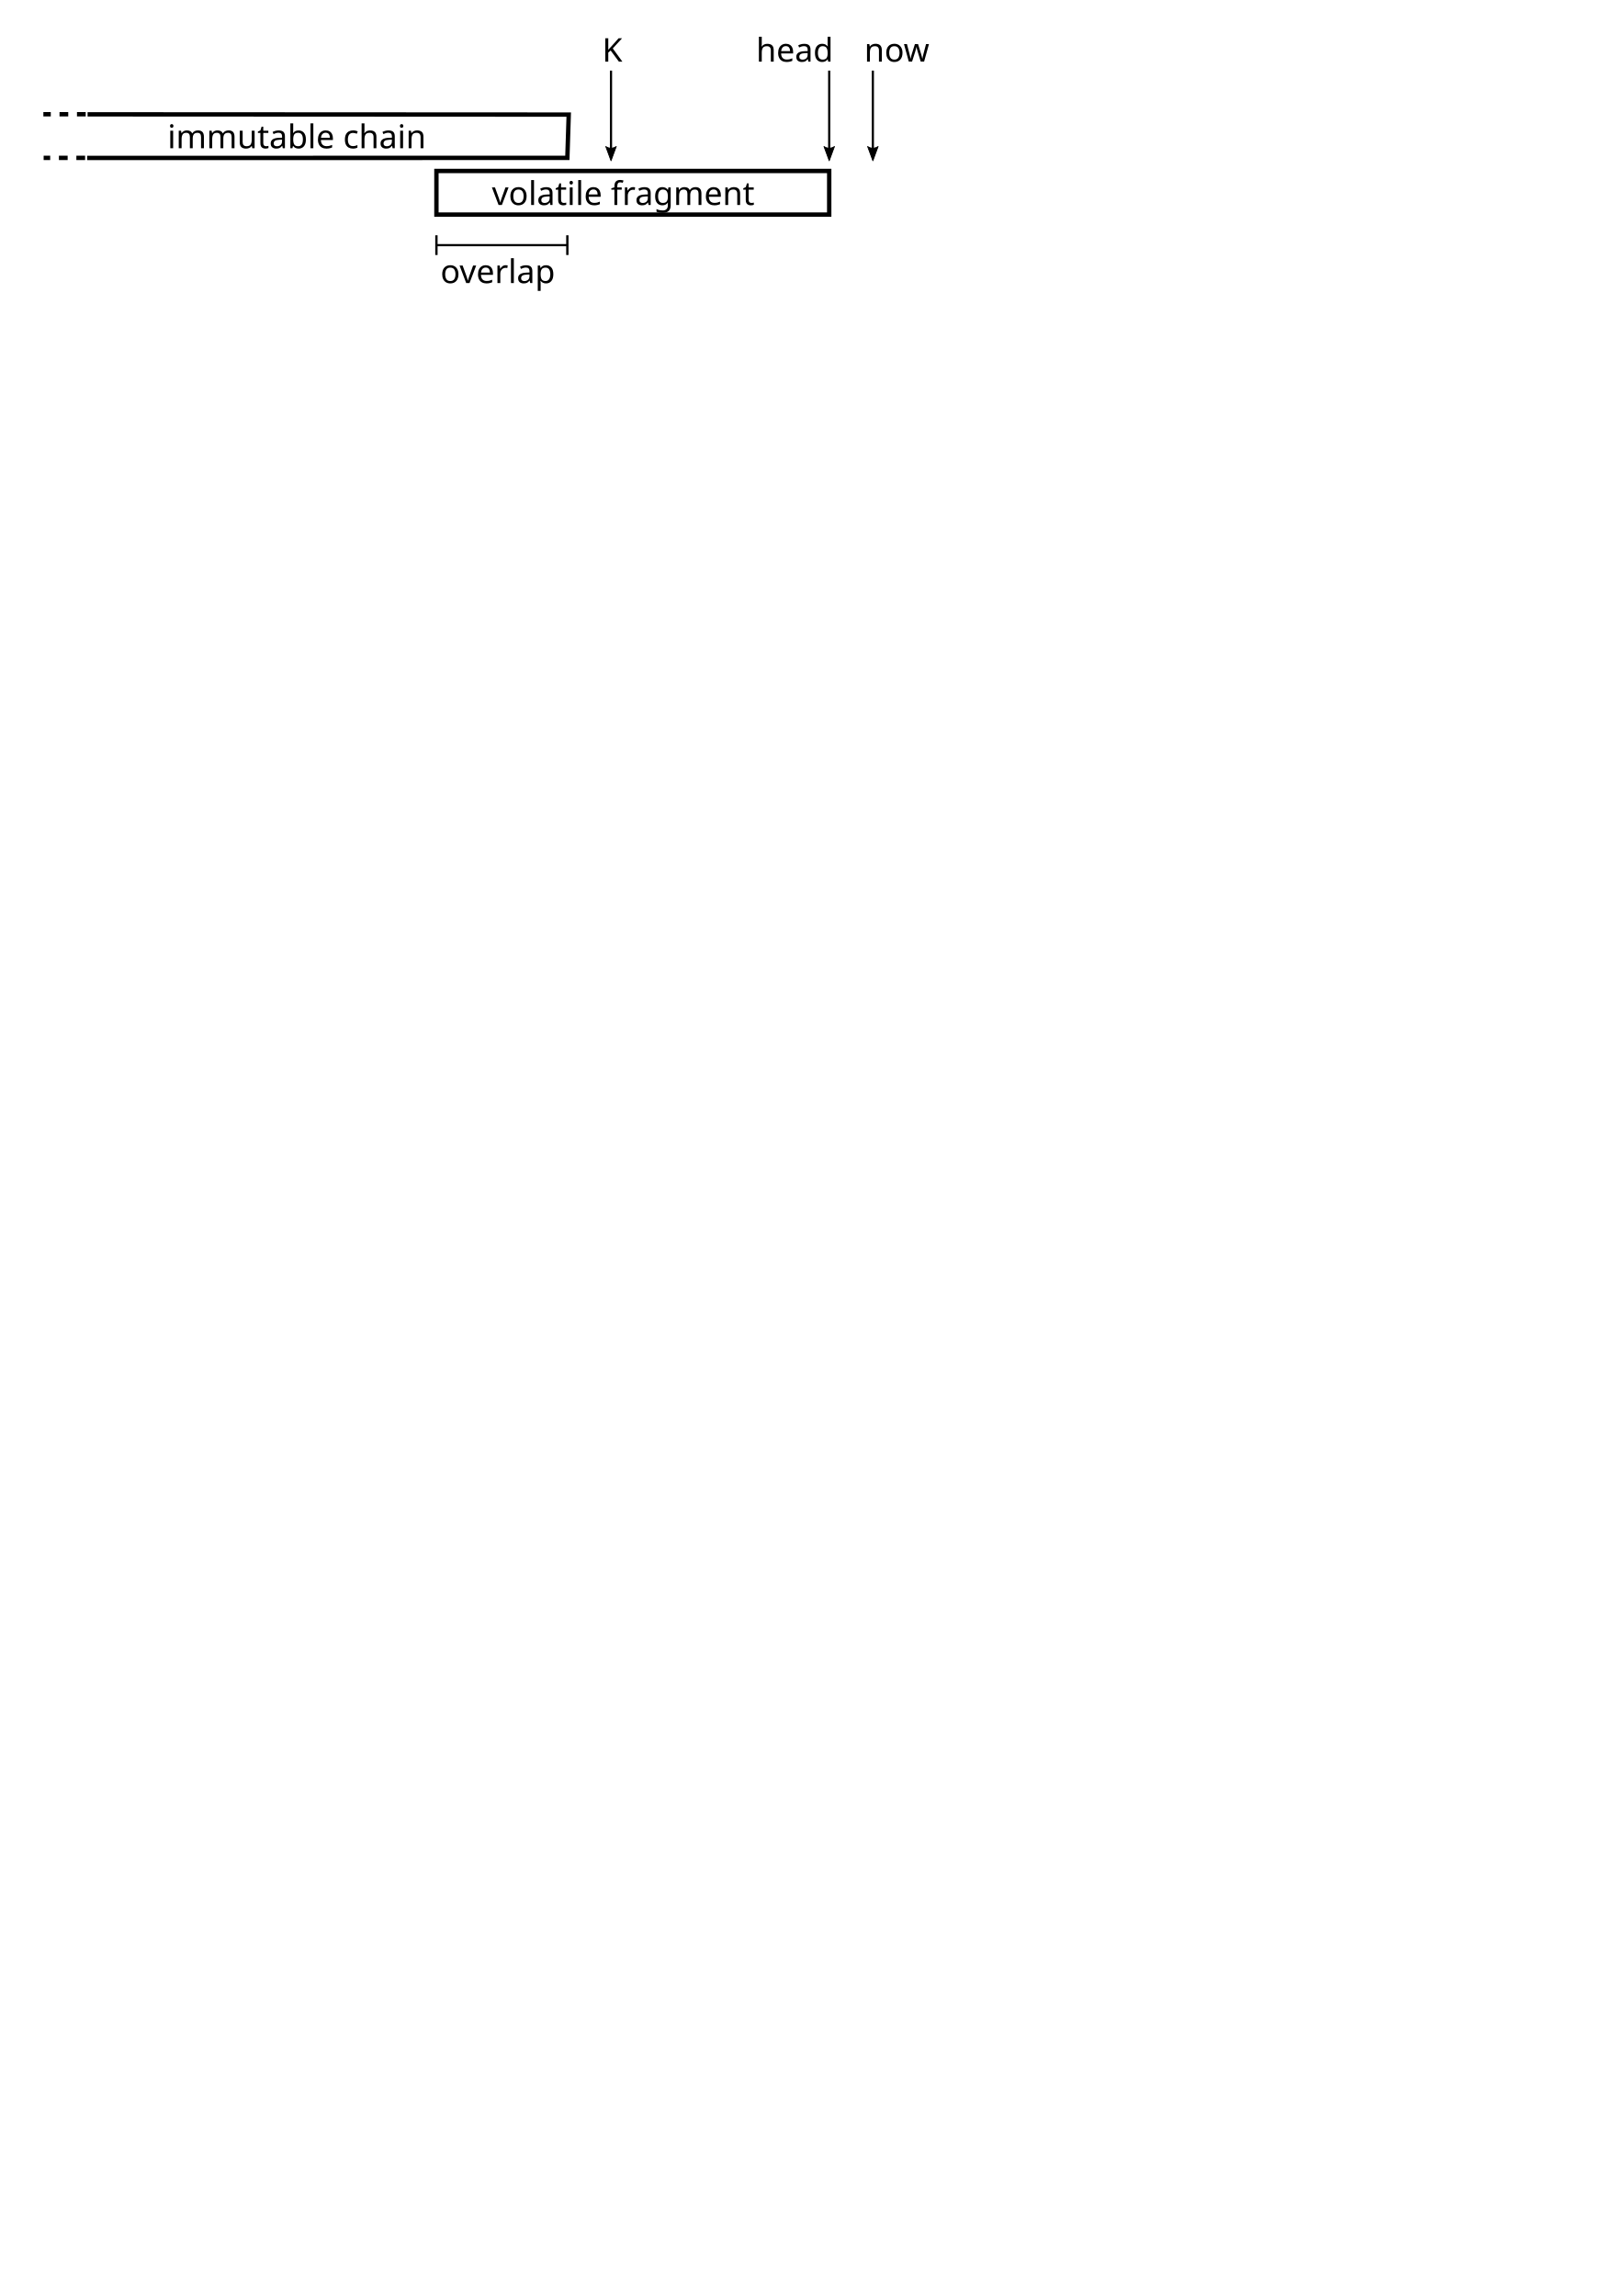
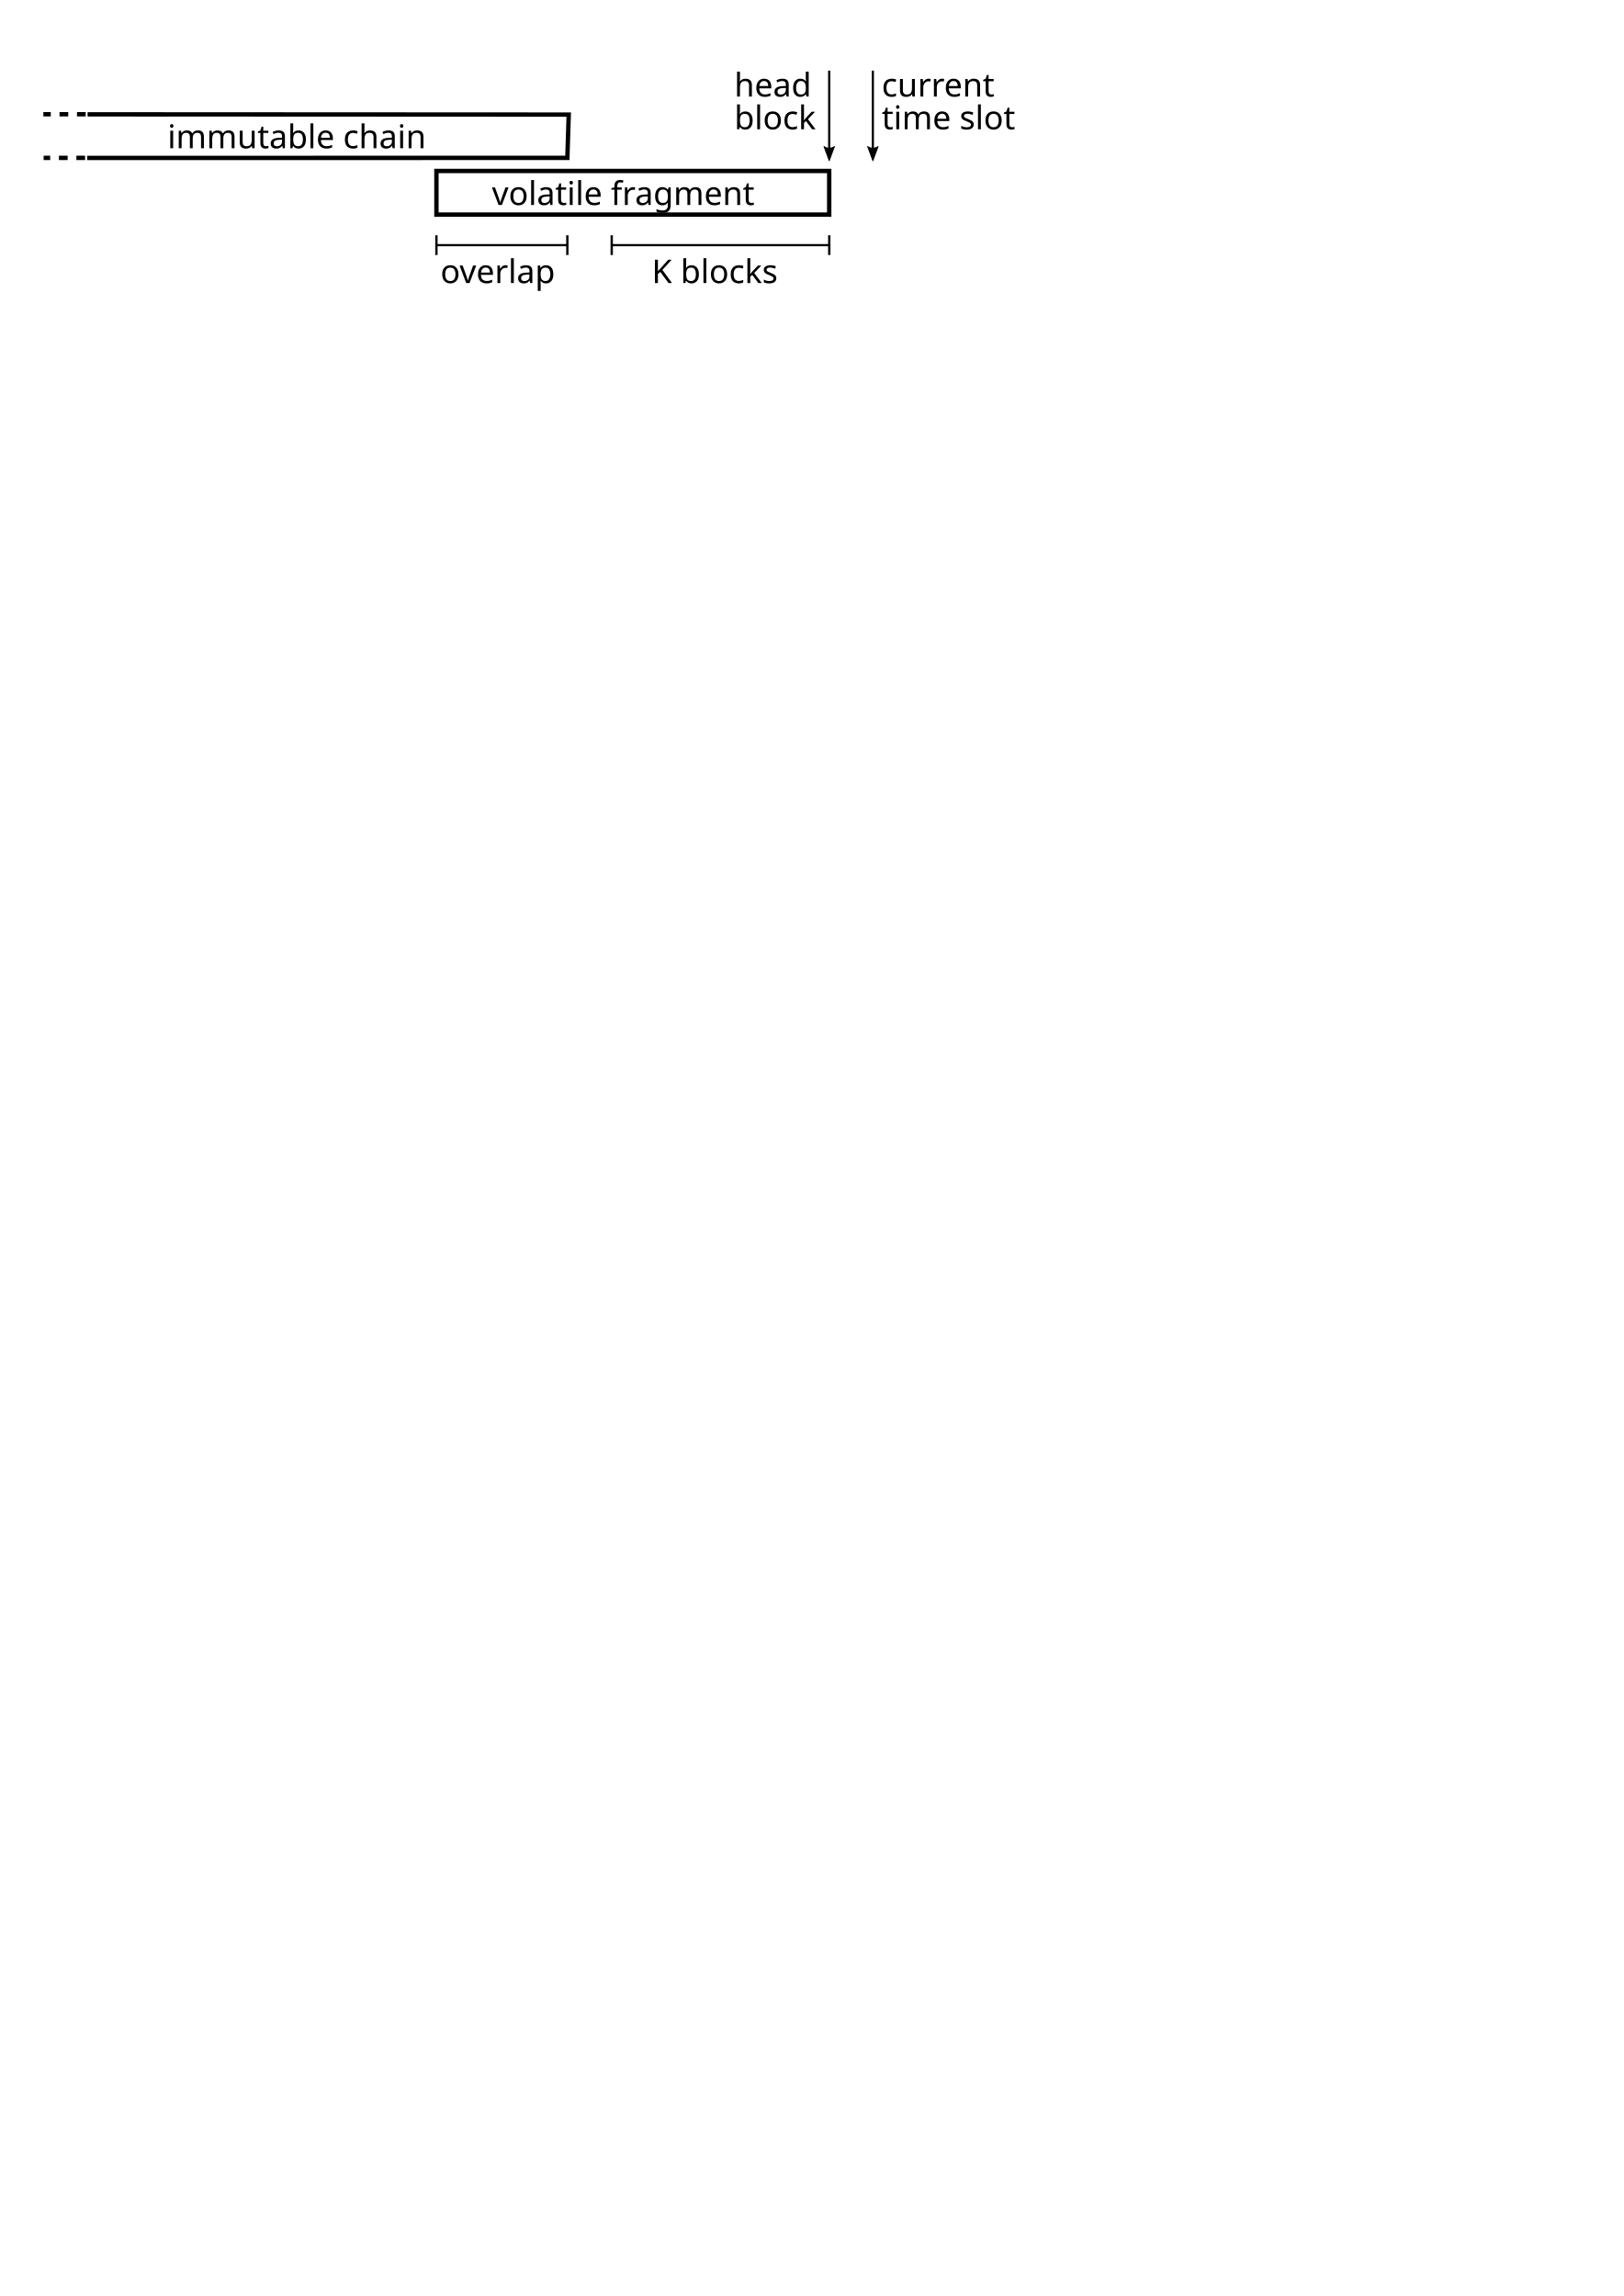
<svg xmlns="http://www.w3.org/2000/svg" width="210mm" height="297mm" viewBox="0 0 744.094 1052.362" id="svg2" version="1.1">
  <defs id="defs4">
+     <marker orient="auto" refY="0.0" refX="0.0" id="Arrow2Mend" style="overflow:visible;">
+       <path id="path9940" style="fill-rule:evenodd;stroke-width:0.625;stroke-linejoin:round;" d="M 8.719,4.034 L -2.207,0.016 L 8.719,-4.002 C 6.973,-1.63 6.983,1.616 8.719,4.034 z " transform="scale(0.6) rotate(180) translate(0,0)" />
+     </marker>
    <marker orient="auto" refY="0.0" refX="0.0" id="marker4675" style="overflow:visible;">
      <path id="path4677" style="fill-rule:evenodd;stroke-width:0.625;stroke-linejoin:round;stroke:#000000;stroke-opacity:1;fill:#000000;fill-opacity:1" d="M 8.719,4.034 L -2.207,0.016 L 8.719,-4.002 C 6.973,-1.63 6.983,1.616 8.719,4.034 z " transform="scale(0.6) rotate(180) translate(0,0)" />
    </marker>
    <marker style="overflow:visible;" id="marker4617" refX="0.0" refY="0.0" orient="auto">
      <path transform="scale(0.6) rotate(180) translate(0,0)" d="M 8.719,4.034 L -2.207,0.016 L 8.719,-4.002 C 6.973,-1.63 6.983,1.616 8.719,4.034 z " style="fill-rule:evenodd;stroke-width:0.625;stroke-linejoin:round;stroke:#000000;stroke-opacity:1;fill:#000000;fill-opacity:1" id="path4619" />
-     </marker>
-     <marker orient="auto" refY="0.0" refX="0.0" id="Arrow2Mend" style="overflow:visible;">
-       <path id="path4204" style="fill-rule:evenodd;stroke-width:0.625;stroke-linejoin:round;stroke:#000000;stroke-opacity:1;fill:#000000;fill-opacity:1" d="M 8.719,4.034 L -2.207,0.016 L 8.719,-4.002 C 6.973,-1.63 6.983,1.616 8.719,4.034 z " transform="scale(0.6) rotate(180) translate(0,0)" />
    </marker>
    <marker orient="auto" refY="0.0" refX="0.0" id="Arrow2Lend" style="overflow:visible;">
      <path id="path4198" style="fill-rule:evenodd;stroke-width:0.625;stroke-linejoin:round;stroke:#000000;stroke-opacity:1;fill:#000000;fill-opacity:1" d="M 8.719,4.034 L -2.207,0.016 L 8.719,-4.002 C 6.973,-1.63 6.983,1.616 8.719,4.034 z " transform="scale(1.1) rotate(180) translate(1,0)" />
    </marker>
    <marker orient="auto" refY="0.0" refX="0.0" id="Arrow1Mend" style="overflow:visible;">
      <path id="path4186" d="M 0.0,0.0 L 5.0,-5.0 L -12.5,0.0 L 5.0,5.0 L 0.0,0.0 z " style="fill-rule:evenodd;stroke:#000000;stroke-width:1pt;stroke-opacity:1;fill:#000000;fill-opacity:1" transform="scale(0.4) rotate(180) translate(10,0)" />
    </marker>
    <marker orient="auto" refY="0.0" refX="0.0" id="Arrow1Lend" style="overflow:visible;">
      <path id="path4180" d="M 0.0,0.0 L 5.0,-5.0 L -12.5,0.0 L 5.0,5.0 L 0.0,0.0 z " style="fill-rule:evenodd;stroke:#000000;stroke-width:1pt;stroke-opacity:1;fill:#000000;fill-opacity:1" transform="scale(0.8) rotate(180) translate(12.5,0)" />
    </marker>
    <marker orient="auto" refY="0.0" refX="0.0" id="StopL" style="overflow:visible">
      <path id="path4346" d="M 0.0,5.65 L 0.0,-5.65" style="fill:none;fill-opacity:0.75;fill-rule:evenodd;stroke:#000000;stroke-width:1pt;stroke-opacity:1" transform="scale(0.8)" />
    </marker>
+     <marker orient="auto" refY="0" refX="0" id="StopL-3" style="overflow:visible">
+       <path id="path4346-6" d="M 0,5.65 0,-5.65" style="fill:none;fill-opacity:0.75;fill-rule:evenodd;stroke:#000000;stroke-width:1pt;stroke-opacity:1" transform="scale(0.8,0.8)" />
+     </marker>
+     <marker orient="auto" refY="0" refX="0" id="marker4232" style="overflow:visible">
+       <path id="path4234" d="M 0,5.65 0,-5.65" style="fill:none;fill-opacity:0.75;fill-rule:evenodd;stroke:#000000;stroke-width:1pt;stroke-opacity:1" transform="scale(0.8,0.8)" />
+     </marker>
  </defs>
  <g id="layer1">
    <rect style="fill:none;fill-opacity:1;stroke:#000000;stroke-width:2;stroke-miterlimit:4;stroke-dasharray:none;stroke-dashoffset:0;stroke-opacity:1" id="rect4138-3" width="180" height="20" x="200" y="78.362" ry="0" />
    <text xml:space="preserve" style="font-style:normal;font-weight:normal;font-size:15px;line-height:100%;font-family:sans-serif;text-align:start;letter-spacing:0px;word-spacing:0px;writing-mode:lr-tb;text-anchor:start;fill:#000000;fill-opacity:1;stroke:none;stroke-width:1px;stroke-linecap:butt;stroke-linejoin:miter;stroke-opacity:1" x="76.759" y="67.954" id="text4155">
      <tspan id="tspan4157" x="76.759" y="67.954">immutable chain</tspan>
    </text>
    <text xml:space="preserve" style="font-style:normal;font-weight:normal;font-size:15px;line-height:100%;font-family:sans-serif;text-align:start;letter-spacing:0px;word-spacing:0px;writing-mode:lr-tb;text-anchor:start;fill:#000000;fill-opacity:1;stroke:none;stroke-width:1px;stroke-linecap:butt;stroke-linejoin:miter;stroke-opacity:1" x="225.433" y="93.954" id="text4159">
      <tspan id="tspan4161" x="225.433" y="93.954">volatile fragment</tspan>
    </text>
    <path style="fill:none;fill-rule:evenodd;stroke:#000000;stroke-width:1px;stroke-linecap:butt;stroke-linejoin:miter;stroke-opacity:1;marker-end:url(#marker4617)" d="m 380,32.362 0,40" id="path4165" />
    <path style="fill:none;fill-rule:evenodd;stroke:#000000;stroke-width:1px;stroke-linecap:butt;stroke-linejoin:miter;stroke-opacity:1;marker-end:url(#marker4675)" d="m 400,32.362 0,40" id="path4167" />
-     <path style="fill:none;fill-rule:evenodd;stroke:#000000;stroke-width:1px;stroke-linecap:butt;stroke-linejoin:miter;stroke-opacity:1;marker-end:url(#Arrow2Mend)" d="m 280,32.362 0,40" id="path4169" />
    <path style="fill:none;fill-rule:evenodd;stroke:#000000;stroke-width:1px;stroke-linecap:butt;stroke-linejoin:miter;stroke-opacity:1;marker-start:url(#StopL);marker-end:url(#StopL)" d="m 200,112.362 60,0" id="path4171" />
-     <text xml:space="preserve" style="font-style:normal;font-weight:normal;font-size:15px;line-height:100%;font-family:sans-serif;text-align:start;letter-spacing:0px;word-spacing:0px;writing-mode:lr-tb;text-anchor:start;fill:#000000;fill-opacity:1;stroke:none;stroke-width:1px;stroke-linecap:butt;stroke-linejoin:miter;stroke-opacity:1" x="275.939" y="28.252" id="text4733">
-       <tspan id="tspan4735" x="275.939" y="28.252">K</tspan>
+     <text xml:space="preserve" style="font-style:normal;font-weight:normal;font-size:15px;line-height:100%;font-family:sans-serif;text-align:start;letter-spacing:0px;word-spacing:0px;writing-mode:lr-tb;text-anchor:start;fill:#000000;fill-opacity:1;stroke:none;stroke-width:1px;stroke-linecap:butt;stroke-linejoin:miter;stroke-opacity:1" x="298.684" y="129.747" id="text4733">
+       <tspan id="tspan4735" x="298.684" y="129.747">K blocks</tspan>
    </text>
-     <text xml:space="preserve" style="font-style:normal;font-weight:normal;font-size:15px;line-height:100%;font-family:sans-serif;text-align:start;letter-spacing:0px;word-spacing:0px;writing-mode:lr-tb;text-anchor:start;fill:#000000;fill-opacity:1;stroke:none;stroke-width:1px;stroke-linecap:butt;stroke-linejoin:miter;stroke-opacity:1" x="346.499" y="28.252" id="text4737">
-       <tspan id="tspan4739" x="346.499" y="28.252">head</tspan>
+     <text xml:space="preserve" style="font-style:normal;font-weight:normal;font-size:15px;line-height:100%;font-family:sans-serif;text-align:start;letter-spacing:0px;word-spacing:0px;writing-mode:lr-tb;text-anchor:start;fill:#000000;fill-opacity:1;stroke:none;stroke-width:1px;stroke-linecap:butt;stroke-linejoin:miter;stroke-opacity:1" x="336.499" y="44.252" id="text4737">
+       <tspan id="tspan4739" x="336.499" y="44.252">head</tspan>
+       <tspan x="336.499" y="59.252" id="tspan10227">block</tspan>
    </text>
-     <text xml:space="preserve" style="font-style:normal;font-weight:normal;font-size:15px;line-height:100%;font-family:sans-serif;text-align:start;letter-spacing:0px;word-spacing:0px;writing-mode:lr-tb;text-anchor:start;fill:#000000;fill-opacity:1;stroke:none;stroke-width:1px;stroke-linecap:butt;stroke-linejoin:miter;stroke-opacity:1" x="396.049" y="28.252" id="text4741">
-       <tspan id="tspan4743" x="396.049" y="28.252">now</tspan>
+     <text xml:space="preserve" style="font-style:normal;font-weight:normal;font-size:15px;line-height:100%;font-family:sans-serif;text-align:start;letter-spacing:0px;word-spacing:0px;writing-mode:lr-tb;text-anchor:start;fill:#000000;fill-opacity:1;stroke:none;stroke-width:1px;stroke-linecap:butt;stroke-linejoin:miter;stroke-opacity:1" x="404.049" y="44.252" id="text4741">
+       <tspan id="tspan4743" x="404.049" y="44.252">current</tspan>
+       <tspan x="404.049" y="59.252" id="tspan10225">time slot</tspan>
    </text>
    <text xml:space="preserve" style="font-style:normal;font-weight:normal;font-size:15px;line-height:100%;font-family:sans-serif;text-align:start;letter-spacing:0px;word-spacing:0px;writing-mode:lr-tb;text-anchor:start;fill:#000000;fill-opacity:1;stroke:none;stroke-width:1px;stroke-linecap:butt;stroke-linejoin:miter;stroke-opacity:1" x="201.827" y="129.747" id="text4737-6">
      <tspan id="tspan4739-7" x="201.827" y="129.747">overlap</tspan>
    </text>
    <path style="fill:none;fill-rule:evenodd;stroke:#000000;stroke-width:2;stroke-linecap:butt;stroke-linejoin:miter;stroke-miterlimit:4;stroke-dasharray:none;stroke-opacity:1" d="M 40.135,52.408 260.631,52.519 260,72.362 39.951,72.393" id="path4793" />
    <path style="fill:none;fill-rule:evenodd;stroke:#000000;stroke-width:2;stroke-linecap:butt;stroke-linejoin:miter;stroke-miterlimit:4;stroke-dasharray:4, 4;stroke-dashoffset:0.6;stroke-opacity:1" d="m 19.874,52.362 20.253,0" id="path4795" />
    <path style="fill:none;fill-rule:evenodd;stroke:#000000;stroke-width:2;stroke-linecap:butt;stroke-linejoin:miter;stroke-miterlimit:4;stroke-dasharray:4, 4;stroke-dashoffset:1;stroke-opacity:1" d="m 20,72.362 20,0" id="path4797" />
+     <path style="fill:none;fill-rule:evenodd;stroke:#000000;stroke-width:1px;stroke-linecap:butt;stroke-linejoin:miter;stroke-opacity:1;marker-start:url(#StopL-3);marker-end:url(#StopL-3)" d="m 280.331,112.362 99.696,0" id="path4171-7" />
  </g>
</svg>
